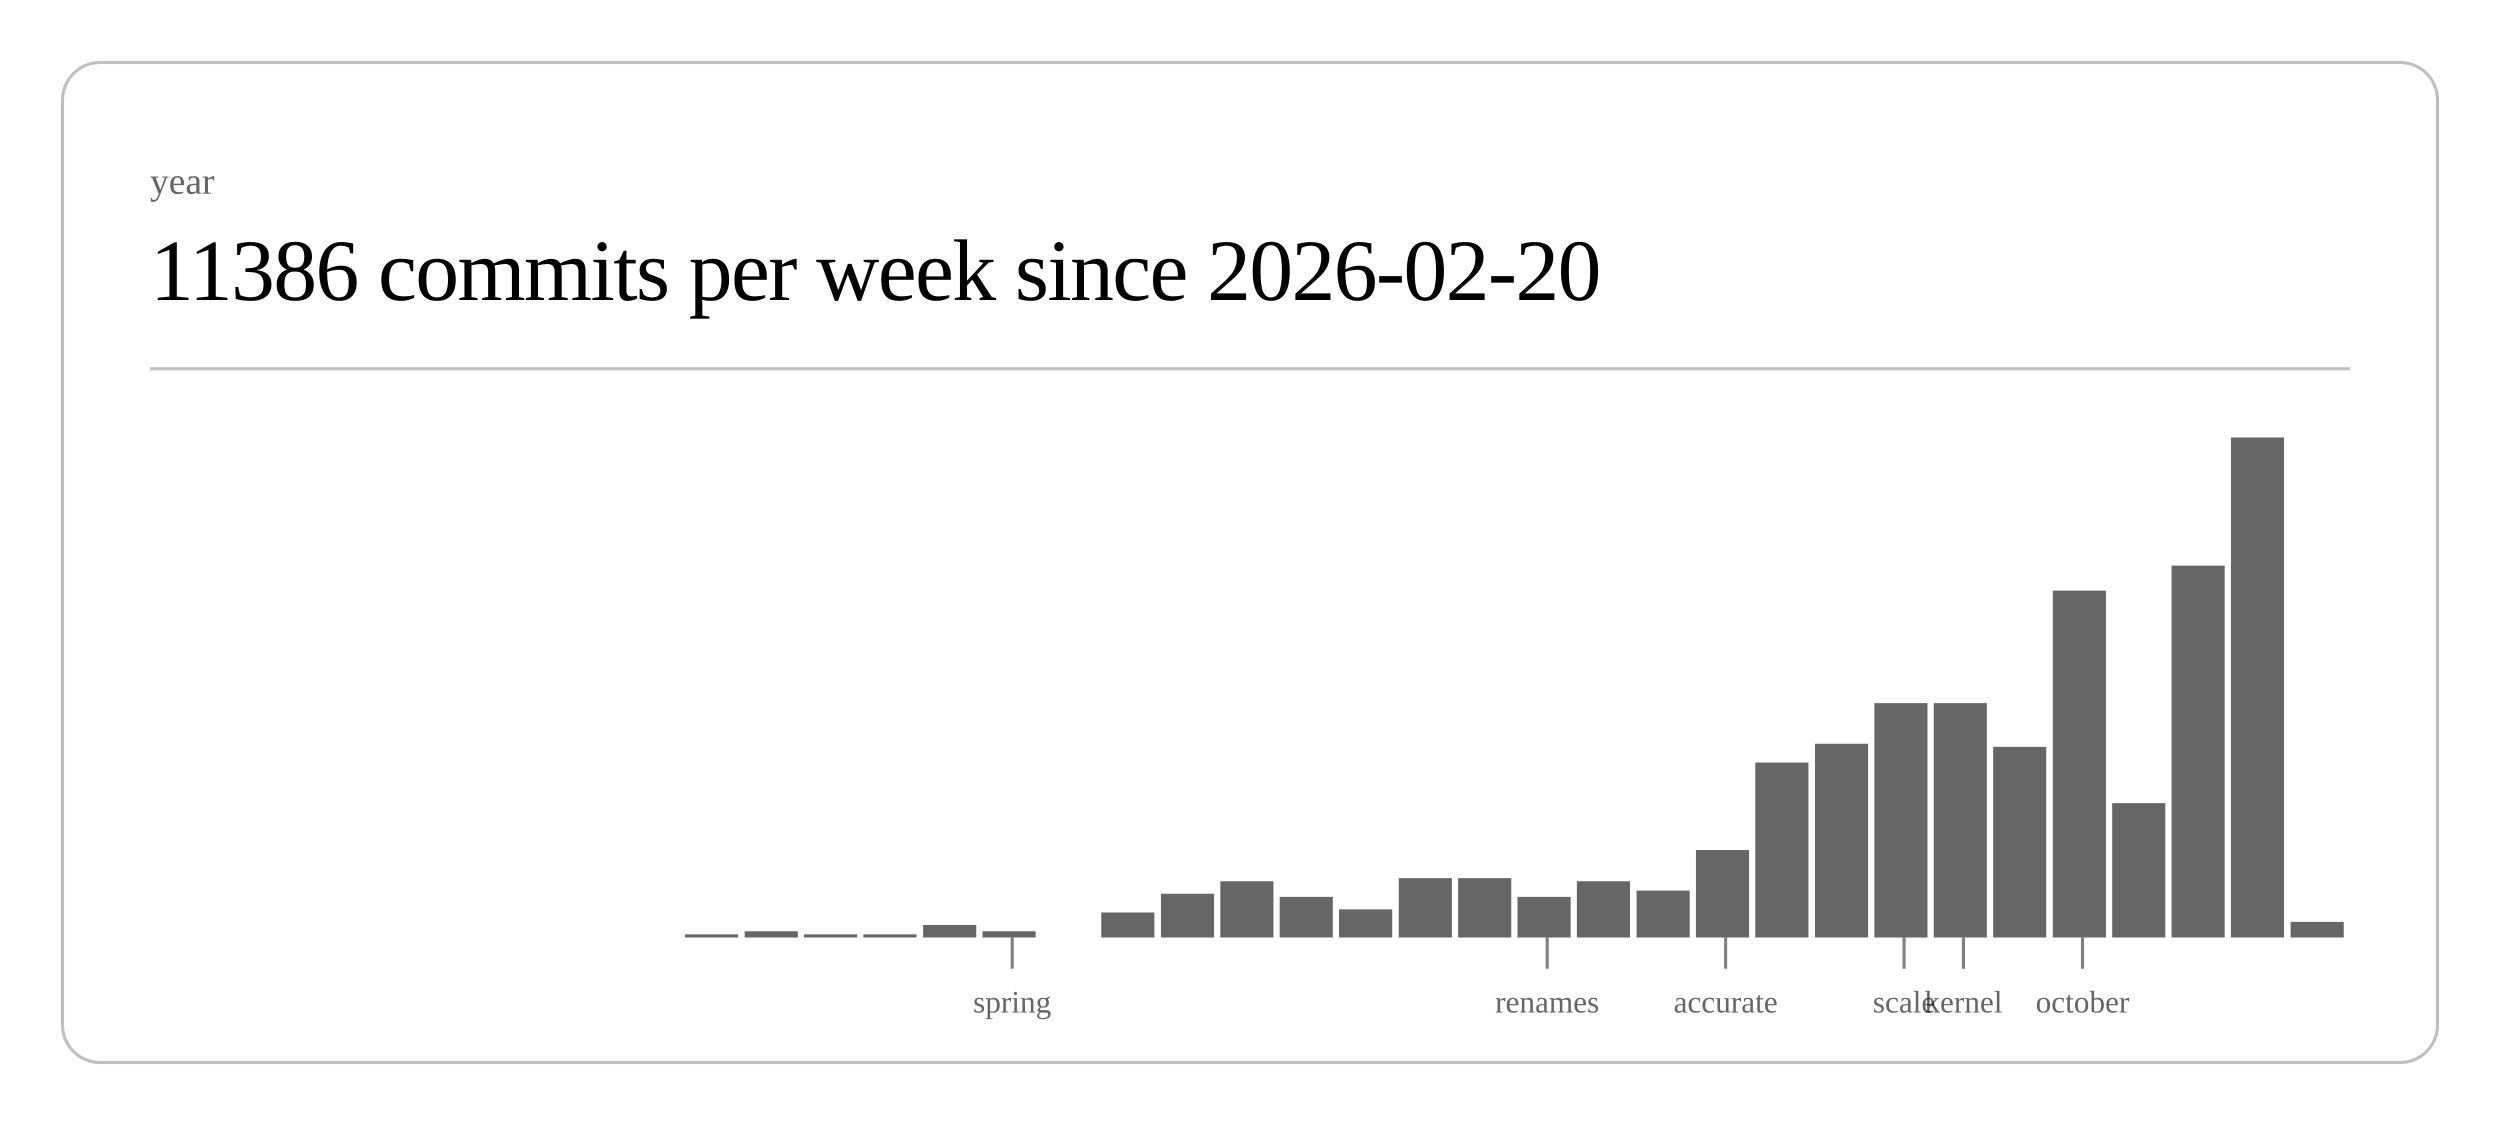
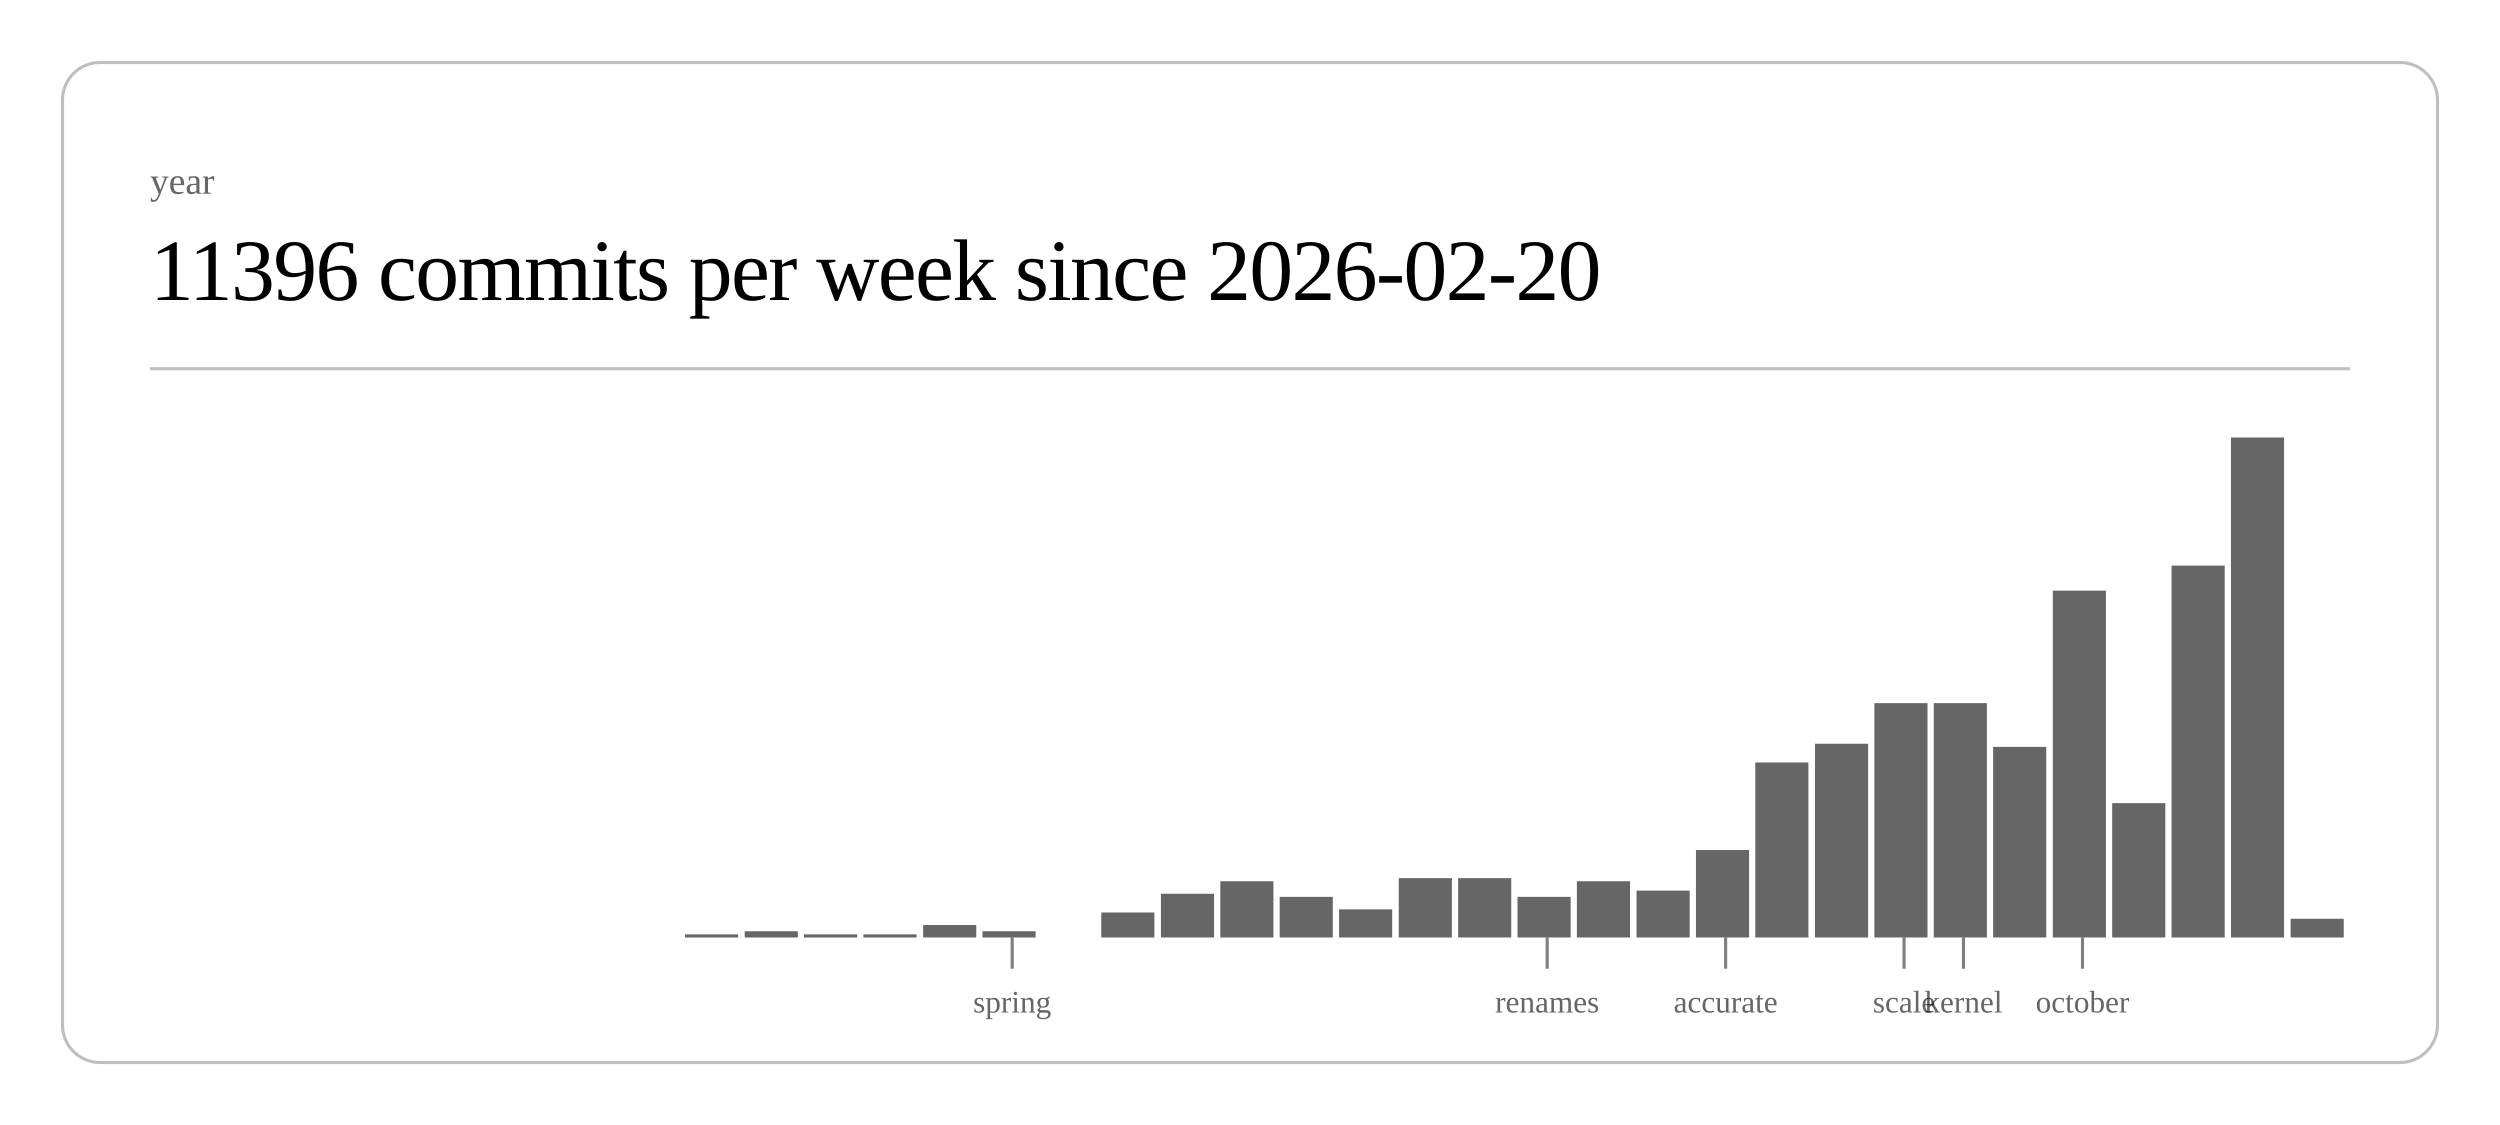
<svg xmlns="http://www.w3.org/2000/svg" class="post-header-svg" viewBox="0 0 800 360" width="800" height="360">
  <rect x="20" y="20" width="760" height="320" rx="12" ry="12" fill="none" stroke="currentColor" stroke-width="1" opacity="0.25" />
  <text fill="currentColor" x="48" y="62" font-size="12" opacity="0.6">year</text>
-   <text fill="currentColor" x="48" y="96" font-size="28" font-weight="300" letter-spacing="-0.5">11386 commits per week since 2026-02-20</text>
+   <text fill="currentColor" x="48" y="96" font-size="28" font-weight="300" letter-spacing="-0.5">11396 commits per week since 2026-02-20</text>
  <line stroke="currentColor" x1="48" y1="118" x2="752" y2="118" stroke-width="1" opacity="0.25" />
  <rect x="219.2" y="299" width="17.0" height="1" fill="currentColor" opacity="0.6" />
  <rect x="238.3" y="298" width="17.0" height="2" fill="currentColor" opacity="0.6" />
  <rect x="257.3" y="299" width="17.0" height="1" fill="currentColor" opacity="0.6" />
  <rect x="276.3" y="299" width="17.0" height="1" fill="currentColor" opacity="0.6" />
  <rect x="295.4" y="296" width="17.0" height="4" fill="currentColor" opacity="0.6" />
  <rect x="314.4" y="298" width="17.0" height="2" fill="currentColor" opacity="0.6" />
  <rect x="352.4" y="292" width="17.0" height="8" fill="currentColor" opacity="0.6" />
  <rect x="371.5" y="286" width="17.0" height="14" fill="currentColor" opacity="0.6" />
  <rect x="390.5" y="282" width="17.0" height="18" fill="currentColor" opacity="0.6" />
  <rect x="409.5" y="287" width="17.0" height="13" fill="currentColor" opacity="0.6" />
  <rect x="428.5" y="291" width="17.0" height="9" fill="currentColor" opacity="0.6" />
  <rect x="447.6" y="281" width="17.0" height="19" fill="currentColor" opacity="0.6" />
  <rect x="466.6" y="281" width="17.0" height="19" fill="currentColor" opacity="0.6" />
  <rect x="485.6" y="287" width="17.0" height="13" fill="currentColor" opacity="0.6" />
  <rect x="504.6" y="282" width="17.0" height="18" fill="currentColor" opacity="0.6" />
  <rect x="523.7" y="285" width="17.0" height="15" fill="currentColor" opacity="0.6" />
  <rect x="542.7" y="272" width="17.0" height="28" fill="currentColor" opacity="0.6" />
  <rect x="561.7" y="244" width="17.0" height="56" fill="currentColor" opacity="0.6" />
  <rect x="580.8" y="238" width="17.0" height="62" fill="currentColor" opacity="0.6" />
  <rect x="599.8" y="225" width="17.0" height="75" fill="currentColor" opacity="0.6" />
  <rect x="618.8" y="225" width="17.0" height="75" fill="currentColor" opacity="0.6" />
  <rect x="637.8" y="239" width="17.0" height="61" fill="currentColor" opacity="0.6" />
  <rect x="656.9" y="189" width="17.0" height="111" fill="currentColor" opacity="0.6" />
  <rect x="675.9" y="257" width="17.0" height="43" fill="currentColor" opacity="0.6" />
  <rect x="694.9" y="181" width="17.0" height="119" fill="currentColor" opacity="0.6" />
  <rect x="713.9" y="140" width="17.0" height="160" fill="currentColor" opacity="0.6" />
-   <rect x="733.0" y="295" width="17.0" height="5" fill="currentColor" opacity="0.6" />
+   <rect x="733.0" y="294" width="17.0" height="6" fill="currentColor" opacity="0.6" />
  <line stroke="currentColor" x1="323.9" y1="300" x2="323.9" y2="310" stroke-width="1" opacity="0.5" />
  <text fill="currentColor" x="323.9" y="324" font-size="10" opacity="0.6" text-anchor="middle">spring</text>
  <line stroke="currentColor" x1="495.1" y1="300" x2="495.1" y2="310" stroke-width="1" opacity="0.5" />
  <text fill="currentColor" x="495.1" y="324" font-size="10" opacity="0.6" text-anchor="middle">renames</text>
  <line stroke="currentColor" x1="552.2" y1="300" x2="552.2" y2="310" stroke-width="1" opacity="0.5" />
  <text fill="currentColor" x="552.2" y="324" font-size="10" opacity="0.6" text-anchor="middle">accurate</text>
  <line stroke="currentColor" x1="609.3" y1="300" x2="609.3" y2="310" stroke-width="1" opacity="0.5" />
  <text fill="currentColor" x="609.3" y="324" font-size="10" opacity="0.6" text-anchor="middle">scale</text>
  <line stroke="currentColor" x1="628.3" y1="300" x2="628.3" y2="310" stroke-width="1" opacity="0.5" />
  <text fill="currentColor" x="628.3" y="324" font-size="10" opacity="0.6" text-anchor="middle">kernel</text>
  <line stroke="currentColor" x1="666.4" y1="300" x2="666.4" y2="310" stroke-width="1" opacity="0.5" />
  <text fill="currentColor" x="666.4" y="324" font-size="10" opacity="0.6" text-anchor="middle">october</text>
</svg>
